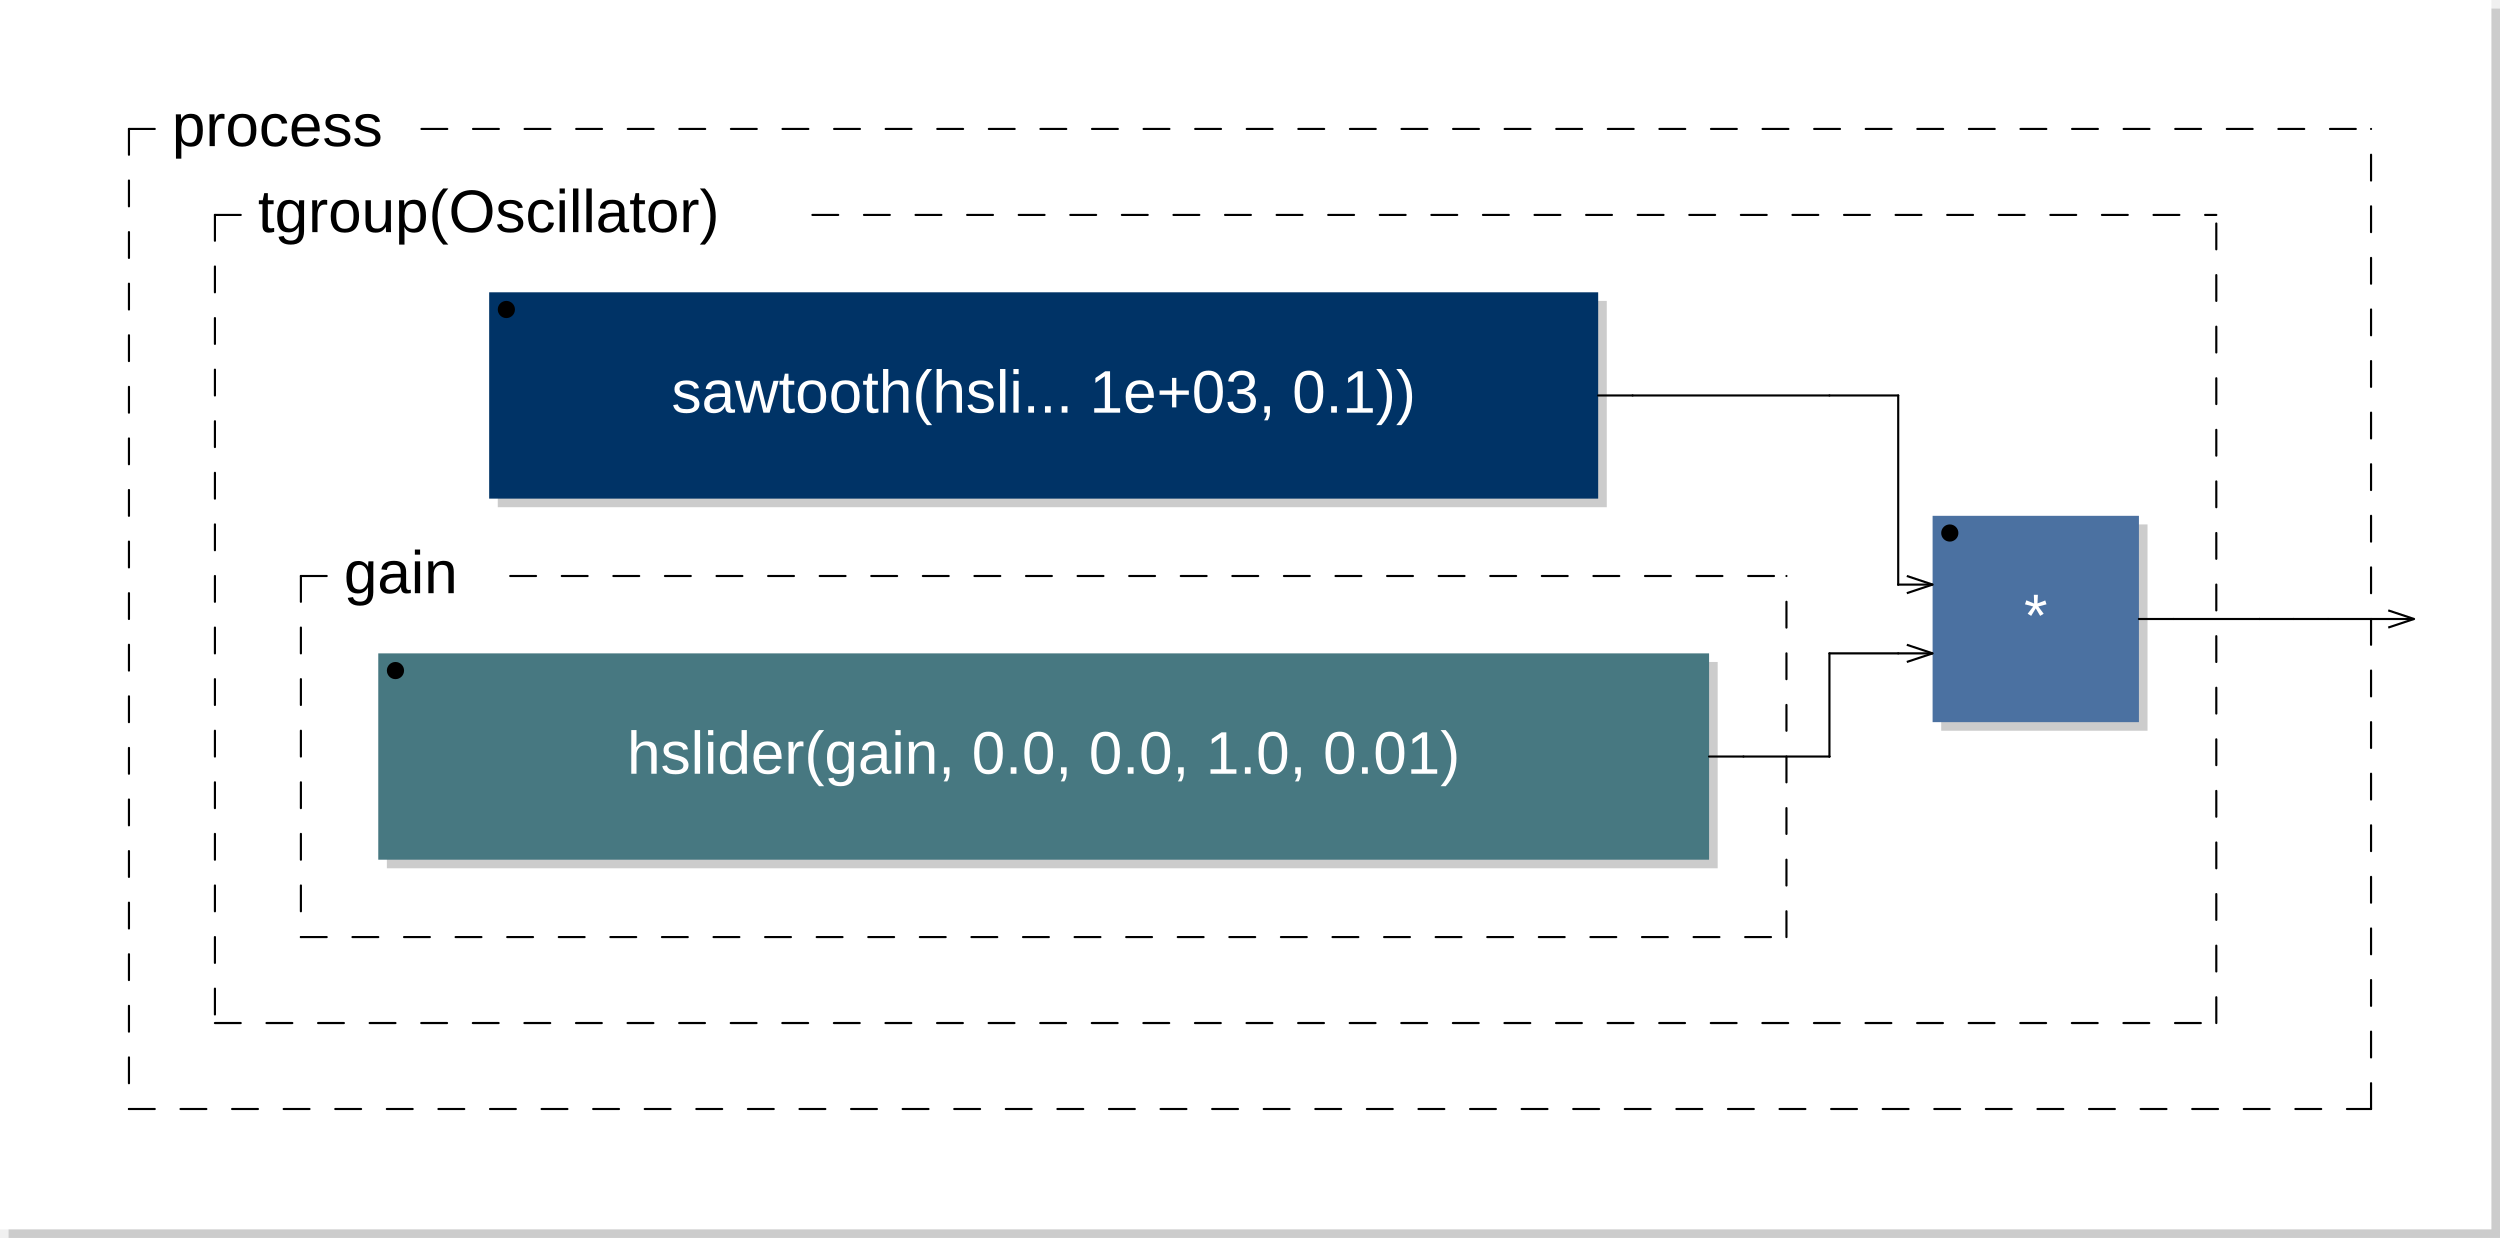
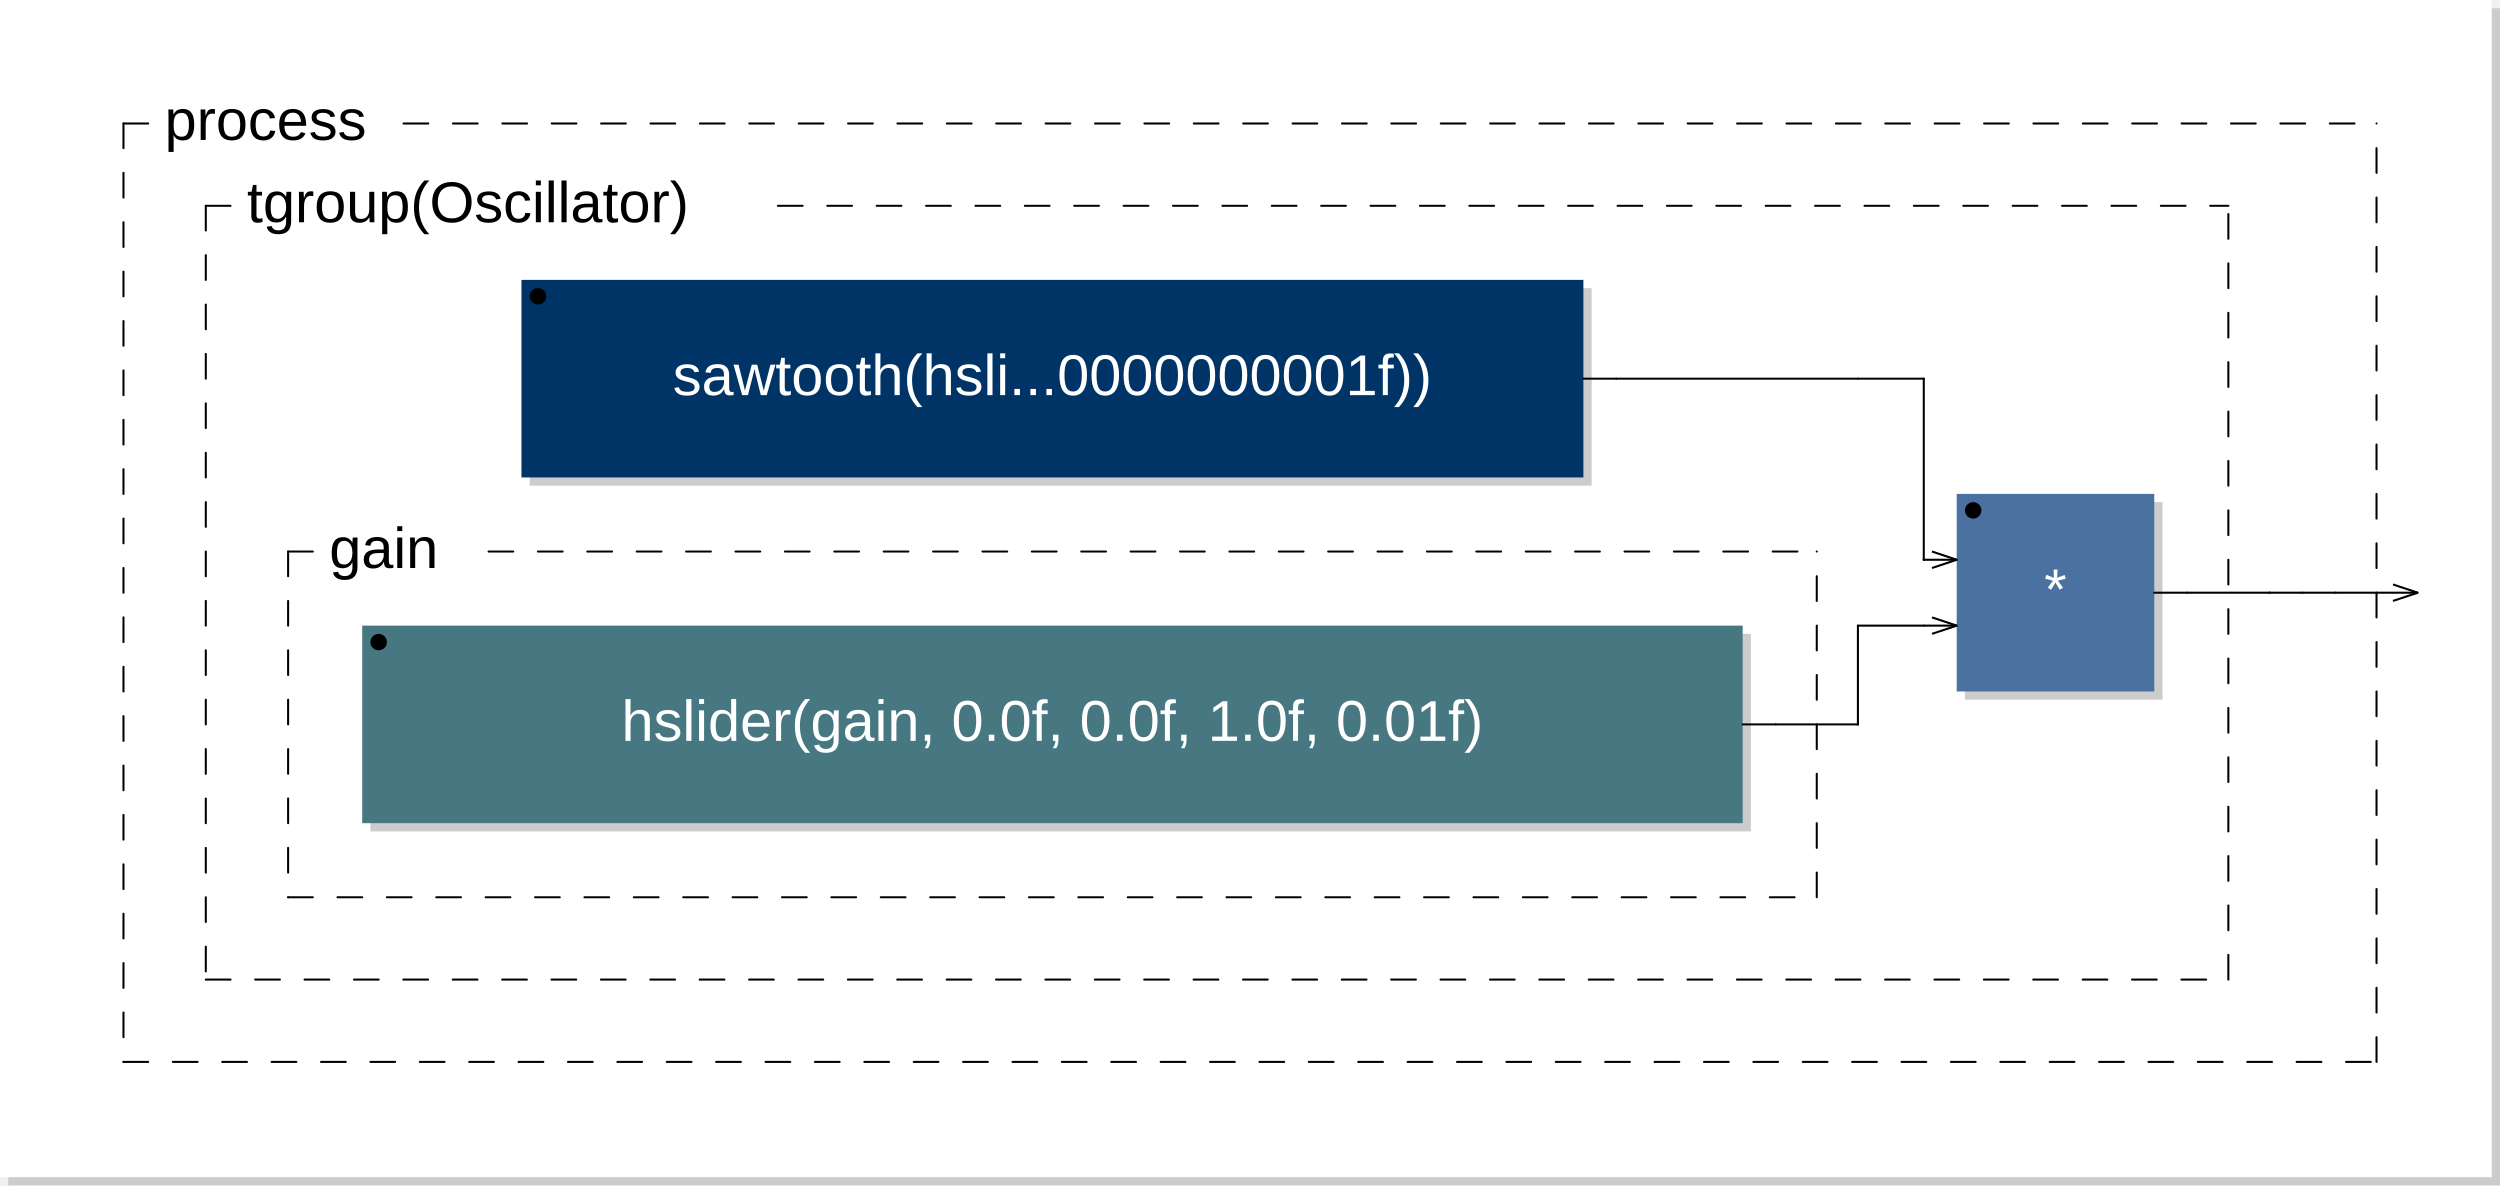
- <svg xmlns="http://www.w3.org/2000/svg" xmlns:xlink="http://www.w3.org/1999/xlink" viewBox="0 0 290.8 144" width="145.4mm" height="72mm" version="1.1">
-   <rect x="1" y="1" width="289.8" height="143" rx="0" ry="0" style="stroke:none;fill:#cccccc;" />
-   <rect x="0" y="0" width="289.8" height="143" rx="0" ry="0" style="stroke:none;fill:#ffffff;" />
+ <svg xmlns="http://www.w3.org/2000/svg" xmlns:xlink="http://www.w3.org/1999/xlink" viewBox="0 0 303.7 144" width="151.85mm" height="72mm" version="1.1">
+   <rect x="1" y="1" width="302.7" height="143" rx="0" ry="0" style="stroke:none;fill:#cccccc;" />
+   <rect x="0" y="0" width="302.7" height="143" rx="0" ry="0" style="stroke:none;fill:#ffffff;" />
  <text x="10" y="7" font-family="Arial" font-size="7" />
-   <a xlink:href="sawtooth-0x7f32200e7230.svg">
-     <rect x="57.9" y="35" width="129" height="24" rx="0" ry="0" style="stroke:none;fill:#cccccc;" />
-     <rect x="56.9" y="34" width="129" height="24" rx="0" ry="0" style="stroke:none;fill:#003366;" />
+   <a xlink:href="sawtooth-0x7fdef9cf2a00.svg">
+     <rect x="64.35" y="35" width="129" height="24" rx="0" ry="0" style="stroke:none;fill:#cccccc;" />
+     <rect x="63.35" y="34" width="129" height="24" rx="0" ry="0" style="stroke:none;fill:#003366;" />
  </a>
-   <a xlink:href="sawtooth-0x7f32200e7230.svg">
-     <text x="121.4" y="48" font-family="Arial" font-size="7" text-anchor="middle" fill="#FFFFFF">sawtooth(hsli... 1e+03, 0.1))</text>
+   <a xlink:href="sawtooth-0x7fdef9cf2a00.svg">
+     <text x="127.85" y="48" font-family="Arial" font-size="7" text-anchor="middle" fill="#FFFFFF">sawtooth(hsli...0000000001f))</text>
  </a>
-   <circle cx="58.9" cy="36" r="1" />
-   <rect x="45" y="77" width="154.8" height="24" rx="0" ry="0" style="stroke:none;fill:#cccccc;" />
-   <rect x="44" y="76" width="154.8" height="24" rx="0" ry="0" style="stroke:none;fill:#477881;" />
-   <text x="121.4" y="90" font-family="Arial" font-size="7" text-anchor="middle" fill="#FFFFFF">hslider(gain, 0.0, 0.0, 1.0, 0.01)</text>
+   <circle cx="65.35" cy="36" r="1" />
+   <rect x="45" y="77" width="167.7" height="24" rx="0" ry="0" style="stroke:none;fill:#cccccc;" />
+   <rect x="44" y="76" width="167.7" height="24" rx="0" ry="0" style="stroke:none;fill:#477881;" />
+   <text x="127.85" y="90" font-family="Arial" font-size="7" text-anchor="middle" fill="#FFFFFF">hslider(gain, 0.0f, 0.0f, 1.0f, 0.01f)</text>
  <circle cx="46" cy="78" r="1" />
  <line x1="35" y1="67" x2="35" y2="109" style="stroke: black; stroke-linecap:round; stroke-width:0.25; stroke-dasharray:3,3;" />
-   <line x1="35" y1="109" x2="207.8" y2="109" style="stroke: black; stroke-linecap:round; stroke-width:0.25; stroke-dasharray:3,3;" />
-   <line x1="207.8" y1="109" x2="207.8" y2="67" style="stroke: black; stroke-linecap:round; stroke-width:0.25; stroke-dasharray:3,3;" />
+   <line x1="35" y1="109" x2="220.7" y2="109" style="stroke: black; stroke-linecap:round; stroke-width:0.25; stroke-dasharray:3,3;" />
+   <line x1="220.7" y1="109" x2="220.7" y2="67" style="stroke: black; stroke-linecap:round; stroke-width:0.25; stroke-dasharray:3,3;" />
  <line x1="35" y1="67" x2="40" y2="67" style="stroke: black; stroke-linecap:round; stroke-width:0.25; stroke-dasharray:3,3;" />
-   <line x1="59.35" y1="67" x2="207.8" y2="67" style="stroke: black; stroke-linecap:round; stroke-width:0.25; stroke-dasharray:3,3;" />
+   <line x1="59.35" y1="67" x2="220.7" y2="67" style="stroke: black; stroke-linecap:round; stroke-width:0.25; stroke-dasharray:3,3;" />
  <text x="40" y="69" font-family="Arial" font-size="7">gain</text>
-   <rect x="225.8" y="61" width="24" height="24" rx="0" ry="0" style="stroke:none;fill:#cccccc;" />
-   <rect x="224.8" y="60" width="24" height="24" rx="0" ry="0" style="stroke:none;fill:#4B71A1;" />
-   <text x="236.8" y="74" font-family="Arial" font-size="7" text-anchor="middle" fill="#FFFFFF">*</text>
-   <circle cx="226.8" cy="62" r="1" />
-   <line x1="221.8" y1="67" x2="224.8" y2="68" transform="rotate(0,224.8,68)" style="stroke: black; stroke-width:0.25;" />
-   <line x1="221.8" y1="69" x2="224.8" y2="68" transform="rotate(0,224.8,68)" style="stroke: black; stroke-width:0.25;" />
-   <line x1="221.8" y1="75" x2="224.8" y2="76" transform="rotate(0,224.8,76)" style="stroke: black; stroke-width:0.25;" />
-   <line x1="221.8" y1="77" x2="224.8" y2="76" transform="rotate(0,224.8,76)" style="stroke: black; stroke-width:0.25;" />
+   <rect x="238.7" y="61" width="24" height="24" rx="0" ry="0" style="stroke:none;fill:#cccccc;" />
+   <rect x="237.7" y="60" width="24" height="24" rx="0" ry="0" style="stroke:none;fill:#4B71A1;" />
+   <text x="249.7" y="74" font-family="Arial" font-size="7" text-anchor="middle" fill="#FFFFFF">*</text>
+   <circle cx="239.7" cy="62" r="1" />
+   <line x1="234.7" y1="67" x2="237.7" y2="68" transform="rotate(0,237.7,68)" style="stroke: black; stroke-width:0.25;" />
+   <line x1="234.7" y1="69" x2="237.7" y2="68" transform="rotate(0,237.7,68)" style="stroke: black; stroke-width:0.25;" />
+   <line x1="234.7" y1="75" x2="237.7" y2="76" transform="rotate(0,237.7,76)" style="stroke: black; stroke-width:0.25;" />
+   <line x1="234.7" y1="77" x2="237.7" y2="76" transform="rotate(0,237.7,76)" style="stroke: black; stroke-width:0.25;" />
  <line x1="25" y1="25" x2="25" y2="119" style="stroke: black; stroke-linecap:round; stroke-width:0.25; stroke-dasharray:3,3;" />
-   <line x1="25" y1="119" x2="257.8" y2="119" style="stroke: black; stroke-linecap:round; stroke-width:0.25; stroke-dasharray:3,3;" />
-   <line x1="257.8" y1="119" x2="257.8" y2="25" style="stroke: black; stroke-linecap:round; stroke-width:0.25; stroke-dasharray:3,3;" />
+   <line x1="25" y1="119" x2="270.7" y2="119" style="stroke: black; stroke-linecap:round; stroke-width:0.25; stroke-dasharray:3,3;" />
+   <line x1="270.7" y1="119" x2="270.7" y2="25" style="stroke: black; stroke-linecap:round; stroke-width:0.25; stroke-dasharray:3,3;" />
  <line x1="25" y1="25" x2="30" y2="25" style="stroke: black; stroke-linecap:round; stroke-width:0.25; stroke-dasharray:3,3;" />
-   <line x1="94.5" y1="25" x2="257.8" y2="25" style="stroke: black; stroke-linecap:round; stroke-width:0.25; stroke-dasharray:3,3;" />
+   <line x1="94.5" y1="25" x2="270.7" y2="25" style="stroke: black; stroke-linecap:round; stroke-width:0.25; stroke-dasharray:3,3;" />
  <text x="30" y="27" font-family="Arial" font-size="7">tgroup(Oscillator)</text>
  <line x1="15" y1="15" x2="15" y2="129" style="stroke: black; stroke-linecap:round; stroke-width:0.25; stroke-dasharray:3,3;" />
-   <line x1="15" y1="129" x2="275.8" y2="129" style="stroke: black; stroke-linecap:round; stroke-width:0.25; stroke-dasharray:3,3;" />
-   <line x1="275.8" y1="129" x2="275.8" y2="15" style="stroke: black; stroke-linecap:round; stroke-width:0.25; stroke-dasharray:3,3;" />
+   <line x1="15" y1="129" x2="288.7" y2="129" style="stroke: black; stroke-linecap:round; stroke-width:0.25; stroke-dasharray:3,3;" />
+   <line x1="288.7" y1="129" x2="288.7" y2="15" style="stroke: black; stroke-linecap:round; stroke-width:0.25; stroke-dasharray:3,3;" />
  <line x1="15" y1="15" x2="20" y2="15" style="stroke: black; stroke-linecap:round; stroke-width:0.25; stroke-dasharray:3,3;" />
-   <line x1="49.025" y1="15" x2="275.8" y2="15" style="stroke: black; stroke-linecap:round; stroke-width:0.25; stroke-dasharray:3,3;" />
+   <line x1="49.025" y1="15" x2="288.7" y2="15" style="stroke: black; stroke-linecap:round; stroke-width:0.25; stroke-dasharray:3,3;" />
  <text x="20" y="17" font-family="Arial" font-size="7">process</text>
-   <line x1="277.8" y1="71" x2="280.8" y2="72" transform="rotate(0,280.8,72)" style="stroke: black; stroke-width:0.25;" />
-   <line x1="277.8" y1="73" x2="280.8" y2="72" transform="rotate(0,280.8,72)" style="stroke: black; stroke-width:0.25;" />
-   <line x1="185.9" y1="46" x2="189.9" y2="46" style="stroke:black; stroke-linecap:round; stroke-width:0.25;" />
-   <line x1="189.9" y1="46" x2="212.8" y2="46" style="stroke:black; stroke-linecap:round; stroke-width:0.25;" />
-   <line x1="198.8" y1="88" x2="202.8" y2="88" style="stroke:black; stroke-linecap:round; stroke-width:0.25;" />
-   <line x1="202.8" y1="88" x2="212.8" y2="88" style="stroke:black; stroke-linecap:round; stroke-width:0.25;" />
-   <line x1="212.8" y1="46" x2="220.8" y2="46" style="stroke:black; stroke-linecap:round; stroke-width:0.25;" />
-   <line x1="212.8" y1="76" x2="220.8" y2="76" style="stroke:black; stroke-linecap:round; stroke-width:0.25;" />
-   <line x1="212.8" y1="88" x2="212.8" y2="76" style="stroke:black; stroke-linecap:round; stroke-width:0.25;" />
-   <line x1="212.8" y1="88" x2="212.8" y2="88" style="stroke:black; stroke-linecap:round; stroke-width:0.25;" />
-   <line x1="220.8" y1="46" x2="220.8" y2="68" style="stroke:black; stroke-linecap:round; stroke-width:0.25;" />
-   <line x1="220.8" y1="68" x2="220.8" y2="68" style="stroke:black; stroke-linecap:round; stroke-width:0.25;" />
-   <line x1="220.8" y1="68" x2="224.8" y2="68" style="stroke:black; stroke-linecap:round; stroke-width:0.25;" />
-   <line x1="220.8" y1="76" x2="224.8" y2="76" style="stroke:black; stroke-linecap:round; stroke-width:0.25;" />
-   <line x1="248.8" y1="72" x2="252.8" y2="72" style="stroke:black; stroke-linecap:round; stroke-width:0.25;" />
-   <line x1="252.8" y1="72" x2="262.8" y2="72" style="stroke:black; stroke-linecap:round; stroke-width:0.25;" />
-   <line x1="262.8" y1="72" x2="262.8" y2="72" style="stroke:black; stroke-linecap:round; stroke-width:0.25;" />
-   <line x1="262.8" y1="72" x2="266.8" y2="72" style="stroke:black; stroke-linecap:round; stroke-width:0.25;" />
-   <line x1="266.8" y1="72" x2="270.8" y2="72" style="stroke:black; stroke-linecap:round; stroke-width:0.25;" />
-   <line x1="270.8" y1="72" x2="280.8" y2="72" style="stroke:black; stroke-linecap:round; stroke-width:0.25;" />
+   <line x1="290.7" y1="71" x2="293.7" y2="72" transform="rotate(0,293.7,72)" style="stroke: black; stroke-width:0.25;" />
+   <line x1="290.7" y1="73" x2="293.7" y2="72" transform="rotate(0,293.7,72)" style="stroke: black; stroke-width:0.25;" />
+   <line x1="192.35" y1="46" x2="196.35" y2="46" style="stroke:black; stroke-linecap:round; stroke-width:0.25;" />
+   <line x1="196.35" y1="46" x2="225.7" y2="46" style="stroke:black; stroke-linecap:round; stroke-width:0.25;" />
+   <line x1="211.7" y1="88" x2="215.7" y2="88" style="stroke:black; stroke-linecap:round; stroke-width:0.25;" />
+   <line x1="215.7" y1="88" x2="225.7" y2="88" style="stroke:black; stroke-linecap:round; stroke-width:0.25;" />
+   <line x1="225.7" y1="46" x2="233.7" y2="46" style="stroke:black; stroke-linecap:round; stroke-width:0.25;" />
+   <line x1="225.7" y1="76" x2="233.7" y2="76" style="stroke:black; stroke-linecap:round; stroke-width:0.25;" />
+   <line x1="225.7" y1="88" x2="225.7" y2="76" style="stroke:black; stroke-linecap:round; stroke-width:0.25;" />
+   <line x1="225.7" y1="88" x2="225.7" y2="88" style="stroke:black; stroke-linecap:round; stroke-width:0.25;" />
+   <line x1="233.7" y1="46" x2="233.7" y2="68" style="stroke:black; stroke-linecap:round; stroke-width:0.25;" />
+   <line x1="233.7" y1="68" x2="233.7" y2="68" style="stroke:black; stroke-linecap:round; stroke-width:0.25;" />
+   <line x1="233.7" y1="68" x2="237.7" y2="68" style="stroke:black; stroke-linecap:round; stroke-width:0.25;" />
+   <line x1="233.7" y1="76" x2="237.7" y2="76" style="stroke:black; stroke-linecap:round; stroke-width:0.25;" />
+   <line x1="261.7" y1="72" x2="265.7" y2="72" style="stroke:black; stroke-linecap:round; stroke-width:0.25;" />
+   <line x1="265.7" y1="72" x2="275.7" y2="72" style="stroke:black; stroke-linecap:round; stroke-width:0.25;" />
+   <line x1="275.7" y1="72" x2="275.7" y2="72" style="stroke:black; stroke-linecap:round; stroke-width:0.25;" />
+   <line x1="275.7" y1="72" x2="279.7" y2="72" style="stroke:black; stroke-linecap:round; stroke-width:0.25;" />
+   <line x1="279.7" y1="72" x2="283.7" y2="72" style="stroke:black; stroke-linecap:round; stroke-width:0.25;" />
+   <line x1="283.7" y1="72" x2="293.7" y2="72" style="stroke:black; stroke-linecap:round; stroke-width:0.25;" />
</svg>
